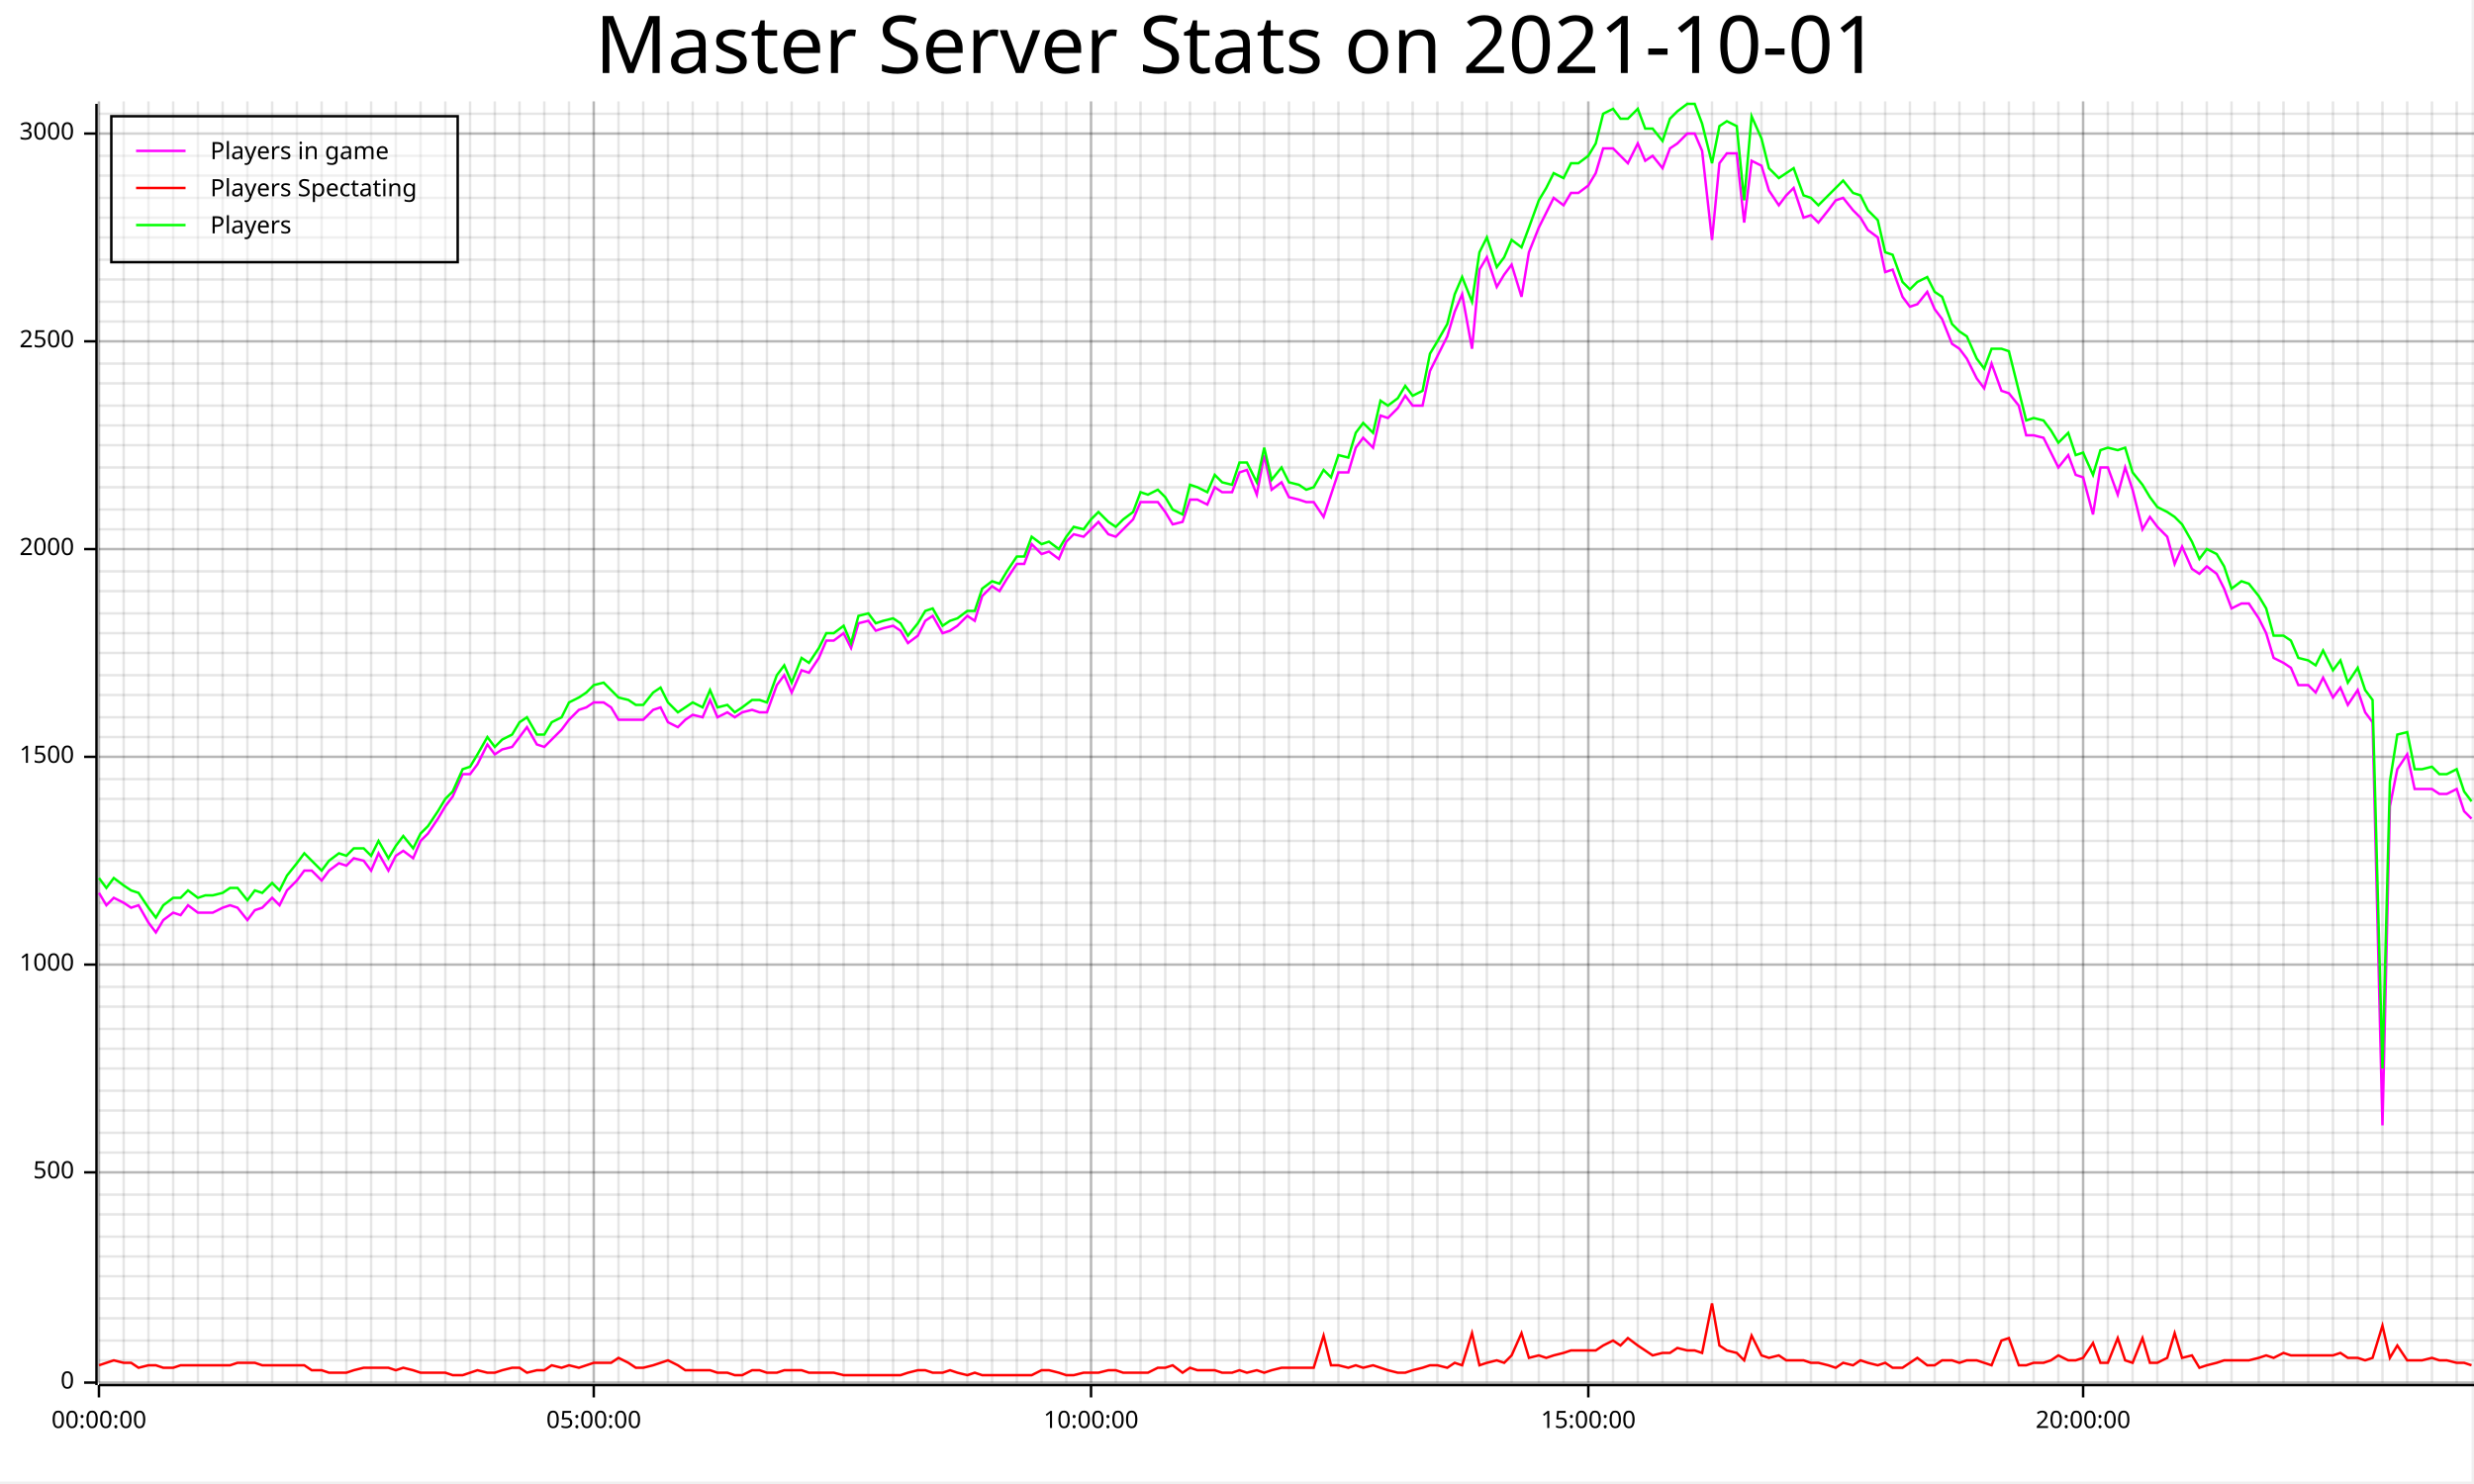
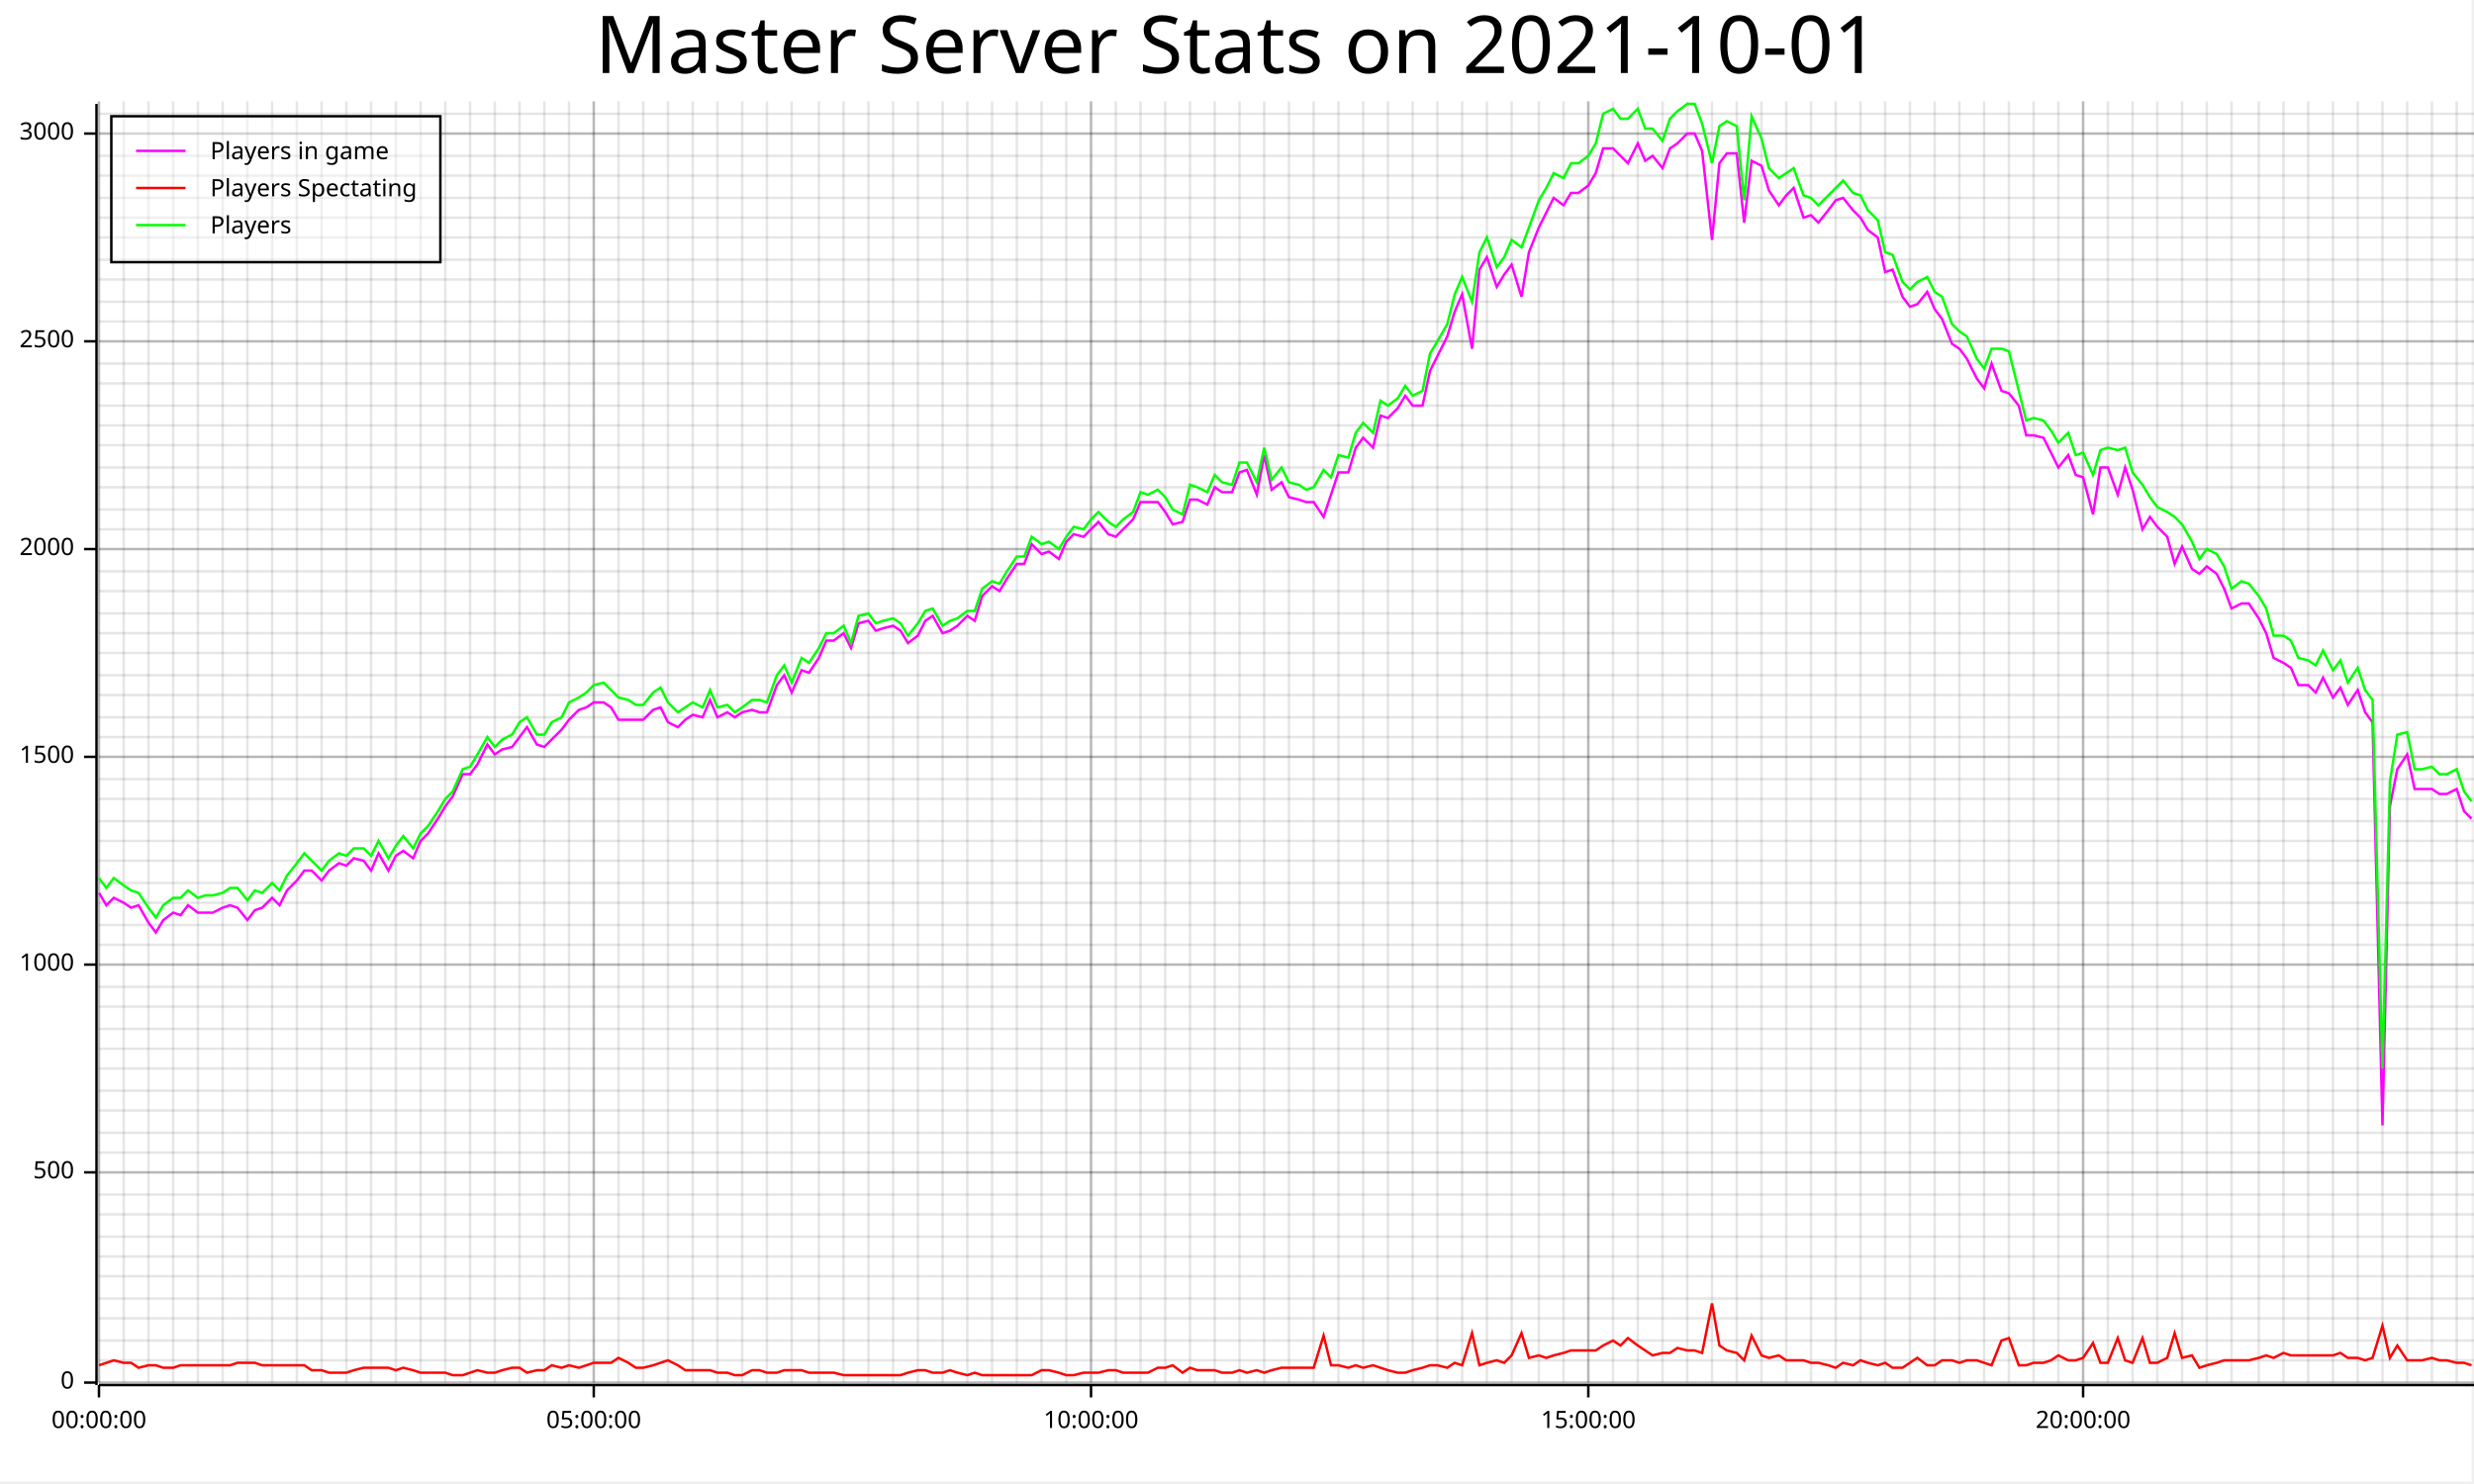
<svg xmlns="http://www.w3.org/2000/svg" width="1000" height="600" viewBox="0 0 1000 600">
  <rect x="0" y="0" width="999" height="599" opacity="1" fill="#FFFFFF" stroke="none" />
  <text x="500" y="5" dy="0.76em" text-anchor="middle" font-family="sans-serif" font-size="32.258" opacity="1" fill="#000000">
Master Server Stats on 2021-10-01
</text>
  <line opacity="0.1" stroke="#000000" stroke-width="1" x1="40" y1="559" x2="40" y2="41" />
  <line opacity="0.1" stroke="#000000" stroke-width="1" x1="50" y1="559" x2="50" y2="41" />
  <line opacity="0.1" stroke="#000000" stroke-width="1" x1="60" y1="559" x2="60" y2="41" />
  <line opacity="0.1" stroke="#000000" stroke-width="1" x1="70" y1="559" x2="70" y2="41" />
  <line opacity="0.1" stroke="#000000" stroke-width="1" x1="80" y1="559" x2="80" y2="41" />
  <line opacity="0.1" stroke="#000000" stroke-width="1" x1="90" y1="559" x2="90" y2="41" />
  <line opacity="0.1" stroke="#000000" stroke-width="1" x1="100" y1="559" x2="100" y2="41" />
  <line opacity="0.1" stroke="#000000" stroke-width="1" x1="110" y1="559" x2="110" y2="41" />
  <line opacity="0.1" stroke="#000000" stroke-width="1" x1="120" y1="559" x2="120" y2="41" />
  <line opacity="0.1" stroke="#000000" stroke-width="1" x1="130" y1="559" x2="130" y2="41" />
  <line opacity="0.1" stroke="#000000" stroke-width="1" x1="140" y1="559" x2="140" y2="41" />
  <line opacity="0.1" stroke="#000000" stroke-width="1" x1="150" y1="559" x2="150" y2="41" />
  <line opacity="0.1" stroke="#000000" stroke-width="1" x1="160" y1="559" x2="160" y2="41" />
  <line opacity="0.1" stroke="#000000" stroke-width="1" x1="170" y1="559" x2="170" y2="41" />
  <line opacity="0.1" stroke="#000000" stroke-width="1" x1="180" y1="559" x2="180" y2="41" />
  <line opacity="0.1" stroke="#000000" stroke-width="1" x1="190" y1="559" x2="190" y2="41" />
  <line opacity="0.1" stroke="#000000" stroke-width="1" x1="200" y1="559" x2="200" y2="41" />
  <line opacity="0.1" stroke="#000000" stroke-width="1" x1="210" y1="559" x2="210" y2="41" />
  <line opacity="0.1" stroke="#000000" stroke-width="1" x1="220" y1="559" x2="220" y2="41" />
  <line opacity="0.1" stroke="#000000" stroke-width="1" x1="230" y1="559" x2="230" y2="41" />
  <line opacity="0.1" stroke="#000000" stroke-width="1" x1="240" y1="559" x2="240" y2="41" />
  <line opacity="0.1" stroke="#000000" stroke-width="1" x1="250" y1="559" x2="250" y2="41" />
  <line opacity="0.1" stroke="#000000" stroke-width="1" x1="260" y1="559" x2="260" y2="41" />
  <line opacity="0.1" stroke="#000000" stroke-width="1" x1="270" y1="559" x2="270" y2="41" />
  <line opacity="0.1" stroke="#000000" stroke-width="1" x1="280" y1="559" x2="280" y2="41" />
  <line opacity="0.1" stroke="#000000" stroke-width="1" x1="290" y1="559" x2="290" y2="41" />
  <line opacity="0.1" stroke="#000000" stroke-width="1" x1="300" y1="559" x2="300" y2="41" />
  <line opacity="0.1" stroke="#000000" stroke-width="1" x1="310" y1="559" x2="310" y2="41" />
  <line opacity="0.1" stroke="#000000" stroke-width="1" x1="320" y1="559" x2="320" y2="41" />
  <line opacity="0.1" stroke="#000000" stroke-width="1" x1="331" y1="559" x2="331" y2="41" />
  <line opacity="0.1" stroke="#000000" stroke-width="1" x1="341" y1="559" x2="341" y2="41" />
  <line opacity="0.1" stroke="#000000" stroke-width="1" x1="351" y1="559" x2="351" y2="41" />
  <line opacity="0.1" stroke="#000000" stroke-width="1" x1="361" y1="559" x2="361" y2="41" />
  <line opacity="0.1" stroke="#000000" stroke-width="1" x1="371" y1="559" x2="371" y2="41" />
  <line opacity="0.1" stroke="#000000" stroke-width="1" x1="381" y1="559" x2="381" y2="41" />
  <line opacity="0.1" stroke="#000000" stroke-width="1" x1="391" y1="559" x2="391" y2="41" />
  <line opacity="0.1" stroke="#000000" stroke-width="1" x1="401" y1="559" x2="401" y2="41" />
  <line opacity="0.1" stroke="#000000" stroke-width="1" x1="411" y1="559" x2="411" y2="41" />
  <line opacity="0.1" stroke="#000000" stroke-width="1" x1="421" y1="559" x2="421" y2="41" />
  <line opacity="0.1" stroke="#000000" stroke-width="1" x1="431" y1="559" x2="431" y2="41" />
  <line opacity="0.1" stroke="#000000" stroke-width="1" x1="441" y1="559" x2="441" y2="41" />
  <line opacity="0.1" stroke="#000000" stroke-width="1" x1="451" y1="559" x2="451" y2="41" />
  <line opacity="0.1" stroke="#000000" stroke-width="1" x1="461" y1="559" x2="461" y2="41" />
  <line opacity="0.1" stroke="#000000" stroke-width="1" x1="471" y1="559" x2="471" y2="41" />
  <line opacity="0.1" stroke="#000000" stroke-width="1" x1="481" y1="559" x2="481" y2="41" />
  <line opacity="0.1" stroke="#000000" stroke-width="1" x1="491" y1="559" x2="491" y2="41" />
  <line opacity="0.1" stroke="#000000" stroke-width="1" x1="501" y1="559" x2="501" y2="41" />
  <line opacity="0.1" stroke="#000000" stroke-width="1" x1="511" y1="559" x2="511" y2="41" />
  <line opacity="0.1" stroke="#000000" stroke-width="1" x1="521" y1="559" x2="521" y2="41" />
  <line opacity="0.1" stroke="#000000" stroke-width="1" x1="531" y1="559" x2="531" y2="41" />
  <line opacity="0.1" stroke="#000000" stroke-width="1" x1="541" y1="559" x2="541" y2="41" />
  <line opacity="0.1" stroke="#000000" stroke-width="1" x1="551" y1="559" x2="551" y2="41" />
  <line opacity="0.1" stroke="#000000" stroke-width="1" x1="561" y1="559" x2="561" y2="41" />
  <line opacity="0.1" stroke="#000000" stroke-width="1" x1="571" y1="559" x2="571" y2="41" />
  <line opacity="0.1" stroke="#000000" stroke-width="1" x1="581" y1="559" x2="581" y2="41" />
  <line opacity="0.1" stroke="#000000" stroke-width="1" x1="591" y1="559" x2="591" y2="41" />
  <line opacity="0.1" stroke="#000000" stroke-width="1" x1="601" y1="559" x2="601" y2="41" />
  <line opacity="0.1" stroke="#000000" stroke-width="1" x1="611" y1="559" x2="611" y2="41" />
  <line opacity="0.1" stroke="#000000" stroke-width="1" x1="622" y1="559" x2="622" y2="41" />
  <line opacity="0.1" stroke="#000000" stroke-width="1" x1="632" y1="559" x2="632" y2="41" />
  <line opacity="0.1" stroke="#000000" stroke-width="1" x1="642" y1="559" x2="642" y2="41" />
  <line opacity="0.1" stroke="#000000" stroke-width="1" x1="652" y1="559" x2="652" y2="41" />
  <line opacity="0.1" stroke="#000000" stroke-width="1" x1="662" y1="559" x2="662" y2="41" />
  <line opacity="0.1" stroke="#000000" stroke-width="1" x1="672" y1="559" x2="672" y2="41" />
  <line opacity="0.1" stroke="#000000" stroke-width="1" x1="682" y1="559" x2="682" y2="41" />
  <line opacity="0.1" stroke="#000000" stroke-width="1" x1="692" y1="559" x2="692" y2="41" />
  <line opacity="0.1" stroke="#000000" stroke-width="1" x1="702" y1="559" x2="702" y2="41" />
  <line opacity="0.1" stroke="#000000" stroke-width="1" x1="712" y1="559" x2="712" y2="41" />
  <line opacity="0.1" stroke="#000000" stroke-width="1" x1="722" y1="559" x2="722" y2="41" />
  <line opacity="0.1" stroke="#000000" stroke-width="1" x1="732" y1="559" x2="732" y2="41" />
  <line opacity="0.1" stroke="#000000" stroke-width="1" x1="742" y1="559" x2="742" y2="41" />
  <line opacity="0.1" stroke="#000000" stroke-width="1" x1="752" y1="559" x2="752" y2="41" />
  <line opacity="0.1" stroke="#000000" stroke-width="1" x1="762" y1="559" x2="762" y2="41" />
  <line opacity="0.1" stroke="#000000" stroke-width="1" x1="772" y1="559" x2="772" y2="41" />
  <line opacity="0.1" stroke="#000000" stroke-width="1" x1="782" y1="559" x2="782" y2="41" />
  <line opacity="0.1" stroke="#000000" stroke-width="1" x1="792" y1="559" x2="792" y2="41" />
  <line opacity="0.1" stroke="#000000" stroke-width="1" x1="802" y1="559" x2="802" y2="41" />
  <line opacity="0.1" stroke="#000000" stroke-width="1" x1="812" y1="559" x2="812" y2="41" />
  <line opacity="0.1" stroke="#000000" stroke-width="1" x1="822" y1="559" x2="822" y2="41" />
  <line opacity="0.1" stroke="#000000" stroke-width="1" x1="832" y1="559" x2="832" y2="41" />
  <line opacity="0.1" stroke="#000000" stroke-width="1" x1="842" y1="559" x2="842" y2="41" />
  <line opacity="0.1" stroke="#000000" stroke-width="1" x1="852" y1="559" x2="852" y2="41" />
  <line opacity="0.1" stroke="#000000" stroke-width="1" x1="862" y1="559" x2="862" y2="41" />
  <line opacity="0.1" stroke="#000000" stroke-width="1" x1="872" y1="559" x2="872" y2="41" />
  <line opacity="0.1" stroke="#000000" stroke-width="1" x1="882" y1="559" x2="882" y2="41" />
  <line opacity="0.1" stroke="#000000" stroke-width="1" x1="892" y1="559" x2="892" y2="41" />
  <line opacity="0.1" stroke="#000000" stroke-width="1" x1="902" y1="559" x2="902" y2="41" />
  <line opacity="0.1" stroke="#000000" stroke-width="1" x1="913" y1="559" x2="913" y2="41" />
  <line opacity="0.1" stroke="#000000" stroke-width="1" x1="923" y1="559" x2="923" y2="41" />
  <line opacity="0.1" stroke="#000000" stroke-width="1" x1="933" y1="559" x2="933" y2="41" />
  <line opacity="0.1" stroke="#000000" stroke-width="1" x1="943" y1="559" x2="943" y2="41" />
  <line opacity="0.1" stroke="#000000" stroke-width="1" x1="953" y1="559" x2="953" y2="41" />
  <line opacity="0.1" stroke="#000000" stroke-width="1" x1="963" y1="559" x2="963" y2="41" />
  <line opacity="0.1" stroke="#000000" stroke-width="1" x1="973" y1="559" x2="973" y2="41" />
  <line opacity="0.1" stroke="#000000" stroke-width="1" x1="983" y1="559" x2="983" y2="41" />
  <line opacity="0.1" stroke="#000000" stroke-width="1" x1="993" y1="559" x2="993" y2="41" />
  <line opacity="0.1" stroke="#000000" stroke-width="1" x1="40" y1="559" x2="1000" y2="559" />
  <line opacity="0.1" stroke="#000000" stroke-width="1" x1="40" y1="550" x2="1000" y2="550" />
  <line opacity="0.1" stroke="#000000" stroke-width="1" x1="40" y1="542" x2="1000" y2="542" />
  <line opacity="0.1" stroke="#000000" stroke-width="1" x1="40" y1="533" x2="1000" y2="533" />
  <line opacity="0.1" stroke="#000000" stroke-width="1" x1="40" y1="525" x2="1000" y2="525" />
  <line opacity="0.1" stroke="#000000" stroke-width="1" x1="40" y1="516" x2="1000" y2="516" />
  <line opacity="0.1" stroke="#000000" stroke-width="1" x1="40" y1="508" x2="1000" y2="508" />
  <line opacity="0.1" stroke="#000000" stroke-width="1" x1="40" y1="500" x2="1000" y2="500" />
  <line opacity="0.1" stroke="#000000" stroke-width="1" x1="40" y1="491" x2="1000" y2="491" />
  <line opacity="0.1" stroke="#000000" stroke-width="1" x1="40" y1="483" x2="1000" y2="483" />
  <line opacity="0.1" stroke="#000000" stroke-width="1" x1="40" y1="474" x2="1000" y2="474" />
  <line opacity="0.1" stroke="#000000" stroke-width="1" x1="40" y1="466" x2="1000" y2="466" />
  <line opacity="0.1" stroke="#000000" stroke-width="1" x1="40" y1="458" x2="1000" y2="458" />
  <line opacity="0.1" stroke="#000000" stroke-width="1" x1="40" y1="449" x2="1000" y2="449" />
  <line opacity="0.1" stroke="#000000" stroke-width="1" x1="40" y1="441" x2="1000" y2="441" />
  <line opacity="0.1" stroke="#000000" stroke-width="1" x1="40" y1="432" x2="1000" y2="432" />
  <line opacity="0.1" stroke="#000000" stroke-width="1" x1="40" y1="424" x2="1000" y2="424" />
  <line opacity="0.1" stroke="#000000" stroke-width="1" x1="40" y1="416" x2="1000" y2="416" />
  <line opacity="0.1" stroke="#000000" stroke-width="1" x1="40" y1="407" x2="1000" y2="407" />
  <line opacity="0.1" stroke="#000000" stroke-width="1" x1="40" y1="399" x2="1000" y2="399" />
  <line opacity="0.1" stroke="#000000" stroke-width="1" x1="40" y1="390" x2="1000" y2="390" />
  <line opacity="0.1" stroke="#000000" stroke-width="1" x1="40" y1="382" x2="1000" y2="382" />
  <line opacity="0.1" stroke="#000000" stroke-width="1" x1="40" y1="374" x2="1000" y2="374" />
  <line opacity="0.1" stroke="#000000" stroke-width="1" x1="40" y1="365" x2="1000" y2="365" />
  <line opacity="0.1" stroke="#000000" stroke-width="1" x1="40" y1="357" x2="1000" y2="357" />
  <line opacity="0.1" stroke="#000000" stroke-width="1" x1="40" y1="348" x2="1000" y2="348" />
  <line opacity="0.1" stroke="#000000" stroke-width="1" x1="40" y1="340" x2="1000" y2="340" />
  <line opacity="0.1" stroke="#000000" stroke-width="1" x1="40" y1="332" x2="1000" y2="332" />
  <line opacity="0.1" stroke="#000000" stroke-width="1" x1="40" y1="323" x2="1000" y2="323" />
  <line opacity="0.1" stroke="#000000" stroke-width="1" x1="40" y1="315" x2="1000" y2="315" />
  <line opacity="0.1" stroke="#000000" stroke-width="1" x1="40" y1="306" x2="1000" y2="306" />
  <line opacity="0.1" stroke="#000000" stroke-width="1" x1="40" y1="298" x2="1000" y2="298" />
  <line opacity="0.1" stroke="#000000" stroke-width="1" x1="40" y1="290" x2="1000" y2="290" />
  <line opacity="0.1" stroke="#000000" stroke-width="1" x1="40" y1="281" x2="1000" y2="281" />
  <line opacity="0.1" stroke="#000000" stroke-width="1" x1="40" y1="273" x2="1000" y2="273" />
  <line opacity="0.1" stroke="#000000" stroke-width="1" x1="40" y1="264" x2="1000" y2="264" />
  <line opacity="0.1" stroke="#000000" stroke-width="1" x1="40" y1="256" x2="1000" y2="256" />
  <line opacity="0.1" stroke="#000000" stroke-width="1" x1="40" y1="248" x2="1000" y2="248" />
  <line opacity="0.1" stroke="#000000" stroke-width="1" x1="40" y1="239" x2="1000" y2="239" />
  <line opacity="0.1" stroke="#000000" stroke-width="1" x1="40" y1="231" x2="1000" y2="231" />
  <line opacity="0.1" stroke="#000000" stroke-width="1" x1="40" y1="222" x2="1000" y2="222" />
  <line opacity="0.1" stroke="#000000" stroke-width="1" x1="40" y1="214" x2="1000" y2="214" />
  <line opacity="0.1" stroke="#000000" stroke-width="1" x1="40" y1="206" x2="1000" y2="206" />
  <line opacity="0.1" stroke="#000000" stroke-width="1" x1="40" y1="197" x2="1000" y2="197" />
  <line opacity="0.1" stroke="#000000" stroke-width="1" x1="40" y1="189" x2="1000" y2="189" />
  <line opacity="0.1" stroke="#000000" stroke-width="1" x1="40" y1="180" x2="1000" y2="180" />
  <line opacity="0.1" stroke="#000000" stroke-width="1" x1="40" y1="172" x2="1000" y2="172" />
  <line opacity="0.1" stroke="#000000" stroke-width="1" x1="40" y1="164" x2="1000" y2="164" />
  <line opacity="0.1" stroke="#000000" stroke-width="1" x1="40" y1="155" x2="1000" y2="155" />
  <line opacity="0.1" stroke="#000000" stroke-width="1" x1="40" y1="147" x2="1000" y2="147" />
  <line opacity="0.1" stroke="#000000" stroke-width="1" x1="40" y1="138" x2="1000" y2="138" />
  <line opacity="0.1" stroke="#000000" stroke-width="1" x1="40" y1="130" x2="1000" y2="130" />
  <line opacity="0.1" stroke="#000000" stroke-width="1" x1="40" y1="122" x2="1000" y2="122" />
  <line opacity="0.1" stroke="#000000" stroke-width="1" x1="40" y1="113" x2="1000" y2="113" />
  <line opacity="0.1" stroke="#000000" stroke-width="1" x1="40" y1="105" x2="1000" y2="105" />
  <line opacity="0.1" stroke="#000000" stroke-width="1" x1="40" y1="96" x2="1000" y2="96" />
  <line opacity="0.1" stroke="#000000" stroke-width="1" x1="40" y1="88" x2="1000" y2="88" />
  <line opacity="0.1" stroke="#000000" stroke-width="1" x1="40" y1="80" x2="1000" y2="80" />
  <line opacity="0.1" stroke="#000000" stroke-width="1" x1="40" y1="71" x2="1000" y2="71" />
  <line opacity="0.1" stroke="#000000" stroke-width="1" x1="40" y1="63" x2="1000" y2="63" />
  <line opacity="0.1" stroke="#000000" stroke-width="1" x1="40" y1="54" x2="1000" y2="54" />
  <line opacity="0.1" stroke="#000000" stroke-width="1" x1="40" y1="46" x2="1000" y2="46" />
  <line opacity="0.2" stroke="#000000" stroke-width="1" x1="40" y1="559" x2="40" y2="41" />
  <line opacity="0.2" stroke="#000000" stroke-width="1" x1="240" y1="559" x2="240" y2="41" />
  <line opacity="0.2" stroke="#000000" stroke-width="1" x1="441" y1="559" x2="441" y2="41" />
  <line opacity="0.2" stroke="#000000" stroke-width="1" x1="642" y1="559" x2="642" y2="41" />
  <line opacity="0.2" stroke="#000000" stroke-width="1" x1="842" y1="559" x2="842" y2="41" />
  <line opacity="0.2" stroke="#000000" stroke-width="1" x1="40" y1="559" x2="1000" y2="559" />
  <line opacity="0.2" stroke="#000000" stroke-width="1" x1="40" y1="474" x2="1000" y2="474" />
  <line opacity="0.2" stroke="#000000" stroke-width="1" x1="40" y1="390" x2="1000" y2="390" />
  <line opacity="0.2" stroke="#000000" stroke-width="1" x1="40" y1="306" x2="1000" y2="306" />
  <line opacity="0.2" stroke="#000000" stroke-width="1" x1="40" y1="222" x2="1000" y2="222" />
  <line opacity="0.2" stroke="#000000" stroke-width="1" x1="40" y1="138" x2="1000" y2="138" />
  <line opacity="0.2" stroke="#000000" stroke-width="1" x1="40" y1="54" x2="1000" y2="54" />
  <polyline fill="none" opacity="1" stroke="#000000" stroke-width="1" points="39,42 39,560 " />
  <text x="30" y="559" dy="0.5ex" text-anchor="end" font-family="sans-serif" font-size="9.677" opacity="1" fill="#000000">
0
</text>
  <polyline fill="none" opacity="1" stroke="#000000" stroke-width="1" points="34,559 39,559 " />
  <text x="30" y="474" dy="0.5ex" text-anchor="end" font-family="sans-serif" font-size="9.677" opacity="1" fill="#000000">
500
</text>
  <polyline fill="none" opacity="1" stroke="#000000" stroke-width="1" points="34,474 39,474 " />
  <text x="30" y="390" dy="0.5ex" text-anchor="end" font-family="sans-serif" font-size="9.677" opacity="1" fill="#000000">
1000
</text>
  <polyline fill="none" opacity="1" stroke="#000000" stroke-width="1" points="34,390 39,390 " />
  <text x="30" y="306" dy="0.5ex" text-anchor="end" font-family="sans-serif" font-size="9.677" opacity="1" fill="#000000">
1500
</text>
  <polyline fill="none" opacity="1" stroke="#000000" stroke-width="1" points="34,306 39,306 " />
  <text x="30" y="222" dy="0.5ex" text-anchor="end" font-family="sans-serif" font-size="9.677" opacity="1" fill="#000000">
2000
</text>
  <polyline fill="none" opacity="1" stroke="#000000" stroke-width="1" points="34,222 39,222 " />
  <text x="30" y="138" dy="0.5ex" text-anchor="end" font-family="sans-serif" font-size="9.677" opacity="1" fill="#000000">
2500
</text>
  <polyline fill="none" opacity="1" stroke="#000000" stroke-width="1" points="34,138 39,138 " />
  <text x="30" y="54" dy="0.5ex" text-anchor="end" font-family="sans-serif" font-size="9.677" opacity="1" fill="#000000">
3000
</text>
  <polyline fill="none" opacity="1" stroke="#000000" stroke-width="1" points="34,54 39,54 " />
  <polyline fill="none" opacity="1" stroke="#000000" stroke-width="1" points="40,560 1000,560 " />
  <text x="40" y="570" dy="0.76em" text-anchor="middle" font-family="sans-serif" font-size="9.677" opacity="1" fill="#000000">
00:00:00
</text>
  <polyline fill="none" opacity="1" stroke="#000000" stroke-width="1" points="40,560 40,565 " />
  <text x="240" y="570" dy="0.76em" text-anchor="middle" font-family="sans-serif" font-size="9.677" opacity="1" fill="#000000">
05:00:00
</text>
  <polyline fill="none" opacity="1" stroke="#000000" stroke-width="1" points="240,560 240,565 " />
  <text x="441" y="570" dy="0.76em" text-anchor="middle" font-family="sans-serif" font-size="9.677" opacity="1" fill="#000000">
10:00:00
</text>
  <polyline fill="none" opacity="1" stroke="#000000" stroke-width="1" points="441,560 441,565 " />
  <text x="642" y="570" dy="0.76em" text-anchor="middle" font-family="sans-serif" font-size="9.677" opacity="1" fill="#000000">
15:00:00
</text>
  <polyline fill="none" opacity="1" stroke="#000000" stroke-width="1" points="642,560 642,565 " />
  <text x="842" y="570" dy="0.76em" text-anchor="middle" font-family="sans-serif" font-size="9.677" opacity="1" fill="#000000">
20:00:00
</text>
  <polyline fill="none" opacity="1" stroke="#000000" stroke-width="1" points="842,560 842,565 " />
  <polyline fill="none" opacity="1" stroke="#FF00FF" stroke-width="1" points="40,361 43,366 46,363 50,365 53,367 56,366 60,373 63,377 66,372 70,369 73,370 76,366 80,369 83,369 86,369 90,367 93,366 96,367 100,372 103,368 106,367 110,363 113,366 116,360 120,356 123,352 126,352 130,356 133,352 137,349 140,350 143,347 147,348 150,352 153,345 157,352 160,346 163,344 167,347 170,340 173,337 177,331 180,326 183,322 187,313 190,313 193,309 197,301 200,305 203,303 207,302 210,298 213,294 217,301 220,302 223,299 227,295 230,291 234,287 237,286 240,284 244,284 247,286 250,291 254,291 257,291 260,291 264,287 267,286 270,292 274,294 277,291 280,289 284,290 287,283 290,290 294,288 297,290 300,288 304,287 307,288 310,288 314,277 317,273 320,280 324,271 327,272 331,266 334,259 337,259 341,256 344,262 347,252 351,251 354,255 357,254 361,253 364,255 367,260 371,257 374,251 377,249 381,256 384,255 387,253 391,249 394,251 397,241 401,237 404,239 407,234 411,228 414,228 417,220 421,224 424,223 428,226 431,219 434,216 438,217 441,214 444,211 448,216 451,217 454,214 458,210 461,203 464,203 468,203 471,207 474,212 478,211 481,202 484,202 488,204 491,197 494,199 498,199 501,191 504,190 508,200 511,184 514,198 518,195 521,201 525,202 528,203 531,203 535,209 538,200 541,191 545,191 548,181 551,177 555,181 558,168 561,169 565,165 568,160 571,164 575,164 578,150 581,144 585,136 588,126 591,119 595,141 598,109 601,104 605,116 608,111 611,107 615,120 618,102 622,92 625,86 628,80 632,83 635,78 638,78 642,75 645,70 648,60 652,60 655,63 658,66 662,58 665,65 668,63 672,68 675,60 678,58 682,54 685,54 688,61 692,97 695,66 698,62 702,62 705,90 708,65 712,67 715,77 719,83 722,79 725,76 729,88 732,87 735,90 739,85 742,81 745,80 749,85 752,88 755,93 759,96 762,110 765,109 769,120 772,124 775,123 779,118 782,125 785,129 789,139 792,141 795,145 799,153 802,157 805,147 809,158 812,159 816,164 819,176 822,176 826,177 829,183 832,189 836,184 839,192 842,193 846,208 849,189 852,189 856,200 859,189 862,198 866,214 869,209 872,213 876,217 879,228 882,221 886,230 889,232 892,229 896,232 899,238 902,246 906,244 909,244 913,250 916,256 919,266 923,268 926,270 929,277 933,277 936,280 939,274 943,282 946,278 949,285 953,279 956,288 959,292 963,455 966,326 969,311 973,305 976,319 979,319 983,319 986,321 989,321 993,319 996,328 999,331 " />
  <polyline fill="none" opacity="1" stroke="#FF0000" stroke-width="1" points="40,552 43,551 46,550 50,551 53,551 56,553 60,552 63,552 66,553 70,553 73,552 76,552 80,552 83,552 86,552 90,552 93,552 96,551 100,551 103,551 106,552 110,552 113,552 116,552 120,552 123,552 126,554 130,554 133,555 137,555 140,555 143,554 147,553 150,553 153,553 157,553 160,554 163,553 167,554 170,555 173,555 177,555 180,555 183,556 187,556 190,555 193,554 197,555 200,555 203,554 207,553 210,553 213,555 217,554 220,554 223,552 227,553 230,552 234,553 237,552 240,551 244,551 247,551 250,549 254,551 257,553 260,553 264,552 267,551 270,550 274,552 277,554 280,554 284,554 287,554 290,555 294,555 297,556 300,556 304,554 307,554 310,555 314,555 317,554 320,554 324,554 327,555 331,555 334,555 337,555 341,556 344,556 347,556 351,556 354,556 357,556 361,556 364,556 367,555 371,554 374,554 377,555 381,555 384,554 387,555 391,556 394,555 397,556 401,556 404,556 407,556 411,556 414,556 417,556 421,554 424,554 428,555 431,556 434,556 438,555 441,555 444,555 448,554 451,554 454,555 458,555 461,555 464,555 468,553 471,553 474,552 478,555 481,553 484,554 488,554 491,554 494,555 498,555 501,554 504,555 508,554 511,555 514,554 518,553 521,553 525,553 528,553 531,553 535,540 538,552 541,552 545,553 548,552 551,553 555,552 558,553 561,554 565,555 568,555 571,554 575,553 578,552 581,552 585,553 588,551 591,552 595,539 598,552 601,551 605,550 608,551 611,548 615,539 618,549 622,548 625,549 628,548 632,547 635,546 638,546 642,546 645,546 648,544 652,542 655,544 658,541 662,544 665,546 668,548 672,547 675,547 678,545 682,546 685,546 688,547 692,527 695,544 698,546 702,547 705,550 708,540 712,548 715,549 719,548 722,550 725,550 729,550 732,551 735,551 739,552 742,553 745,551 749,552 752,550 755,551 759,552 762,551 765,553 769,553 772,551 775,549 779,552 782,552 785,550 789,550 792,551 795,550 799,550 802,551 805,552 809,542 812,541 816,552 819,552 822,551 826,551 829,550 832,548 836,550 839,550 842,549 846,543 849,551 852,551 856,541 859,550 862,551 866,541 869,551 872,551 876,549 879,539 882,549 886,548 889,553 892,552 896,551 899,550 902,550 906,550 909,550 913,549 916,548 919,549 923,547 926,548 929,548 933,548 936,548 939,548 943,548 946,547 949,549 953,549 956,550 959,549 963,536 966,549 969,544 973,550 976,550 979,550 983,549 986,550 989,550 993,551 996,551 999,552 " />
  <polyline fill="none" opacity="1" stroke="#00FF00" stroke-width="1" points="40,355 43,359 46,355 50,358 53,360 56,361 60,367 63,371 66,366 70,363 73,363 76,360 80,363 83,362 86,362 90,361 93,359 96,359 100,364 103,360 106,361 110,357 113,360 116,354 120,349 123,345 126,348 130,352 133,348 137,345 140,346 143,343 147,343 150,346 153,340 157,347 160,342 163,338 167,343 170,337 173,334 177,328 180,323 183,320 187,311 190,310 193,305 197,298 200,302 203,299 207,297 210,292 213,290 217,297 220,297 223,292 227,290 230,284 234,282 237,280 240,277 244,276 247,279 250,282 254,283 257,285 260,285 264,280 267,278 270,284 274,288 277,286 280,284 284,286 287,279 290,286 294,285 297,288 300,286 304,283 307,283 310,284 314,273 317,269 320,276 324,266 327,268 331,262 334,256 337,256 341,253 344,260 347,249 351,248 354,252 357,251 361,250 364,252 367,257 371,252 374,247 377,246 381,253 384,251 387,250 391,247 394,247 397,238 401,235 404,236 407,231 411,225 414,225 417,217 421,220 424,219 428,222 431,217 434,213 438,214 441,210 444,207 448,211 451,213 454,210 458,207 461,199 464,200 468,198 471,201 474,206 478,208 481,196 484,197 488,199 491,192 494,195 498,196 501,187 504,187 508,195 511,181 514,194 518,189 521,195 525,196 528,198 531,197 535,190 538,193 541,184 545,185 548,175 551,171 555,175 558,162 561,164 565,161 568,156 571,160 575,158 578,143 581,138 585,131 588,119 591,112 595,122 598,102 601,96 605,108 608,104 611,97 615,100 618,92 622,81 625,76 628,70 632,72 635,66 638,66 642,63 645,58 648,46 652,44 655,48 658,48 662,44 665,52 668,52 672,57 675,48 678,45 682,42 685,42 688,50 692,66 695,51 698,49 702,51 705,81 708,47 712,56 715,68 719,72 722,70 725,68 729,79 732,80 735,83 739,79 742,76 745,73 749,78 752,79 755,85 759,89 762,102 765,103 769,114 772,117 775,114 779,112 782,118 785,120 789,131 792,134 795,136 799,145 802,149 805,141 809,141 812,142 816,158 819,170 822,169 826,170 829,174 832,179 836,175 839,184 842,183 846,192 849,182 852,181 856,182 859,181 862,191 866,196 869,201 872,205 876,207 879,209 882,212 886,219 889,226 892,222 896,224 899,229 902,238 906,235 909,236 913,241 916,246 919,257 923,257 926,259 929,266 933,267 936,269 939,263 943,271 946,267 949,276 953,270 956,279 959,283 963,432 966,316 969,297 973,296 976,311 979,311 983,310 986,313 989,313 993,311 996,320 999,324 " />
-   <rect x="45" y="47" width="140" height="59" opacity="0.4" fill="#FFFFFF" stroke="none" />
-   <rect x="45" y="47" width="140" height="59" opacity="1" fill="none" stroke="#000000" />
+   <rect x="45" y="47" width="133" height="59" opacity="0.4" fill="#FFFFFF" stroke="none" />
+   <rect x="45" y="47" width="133" height="59" opacity="1" fill="none" stroke="#000000" />
  <text x="85" y="57" dy="0.76em" text-anchor="start" font-family="sans-serif" font-size="9.677" opacity="1" fill="#000000">
Players in game
</text>
  <text x="85" y="72" dy="0.76em" text-anchor="start" font-family="sans-serif" font-size="9.677" opacity="1" fill="#000000">
Players Spectating
</text>
  <text x="85" y="87" dy="0.76em" text-anchor="start" font-family="sans-serif" font-size="9.677" opacity="1" fill="#000000">
Players
</text>
  <polyline fill="none" opacity="1" stroke="#FF00FF" stroke-width="1" points="55,61 75,61 " />
  <polyline fill="none" opacity="1" stroke="#FF0000" stroke-width="1" points="55,76 75,76 " />
  <polyline fill="none" opacity="1" stroke="#00FF00" stroke-width="1" points="55,91 75,91 " />
</svg>
